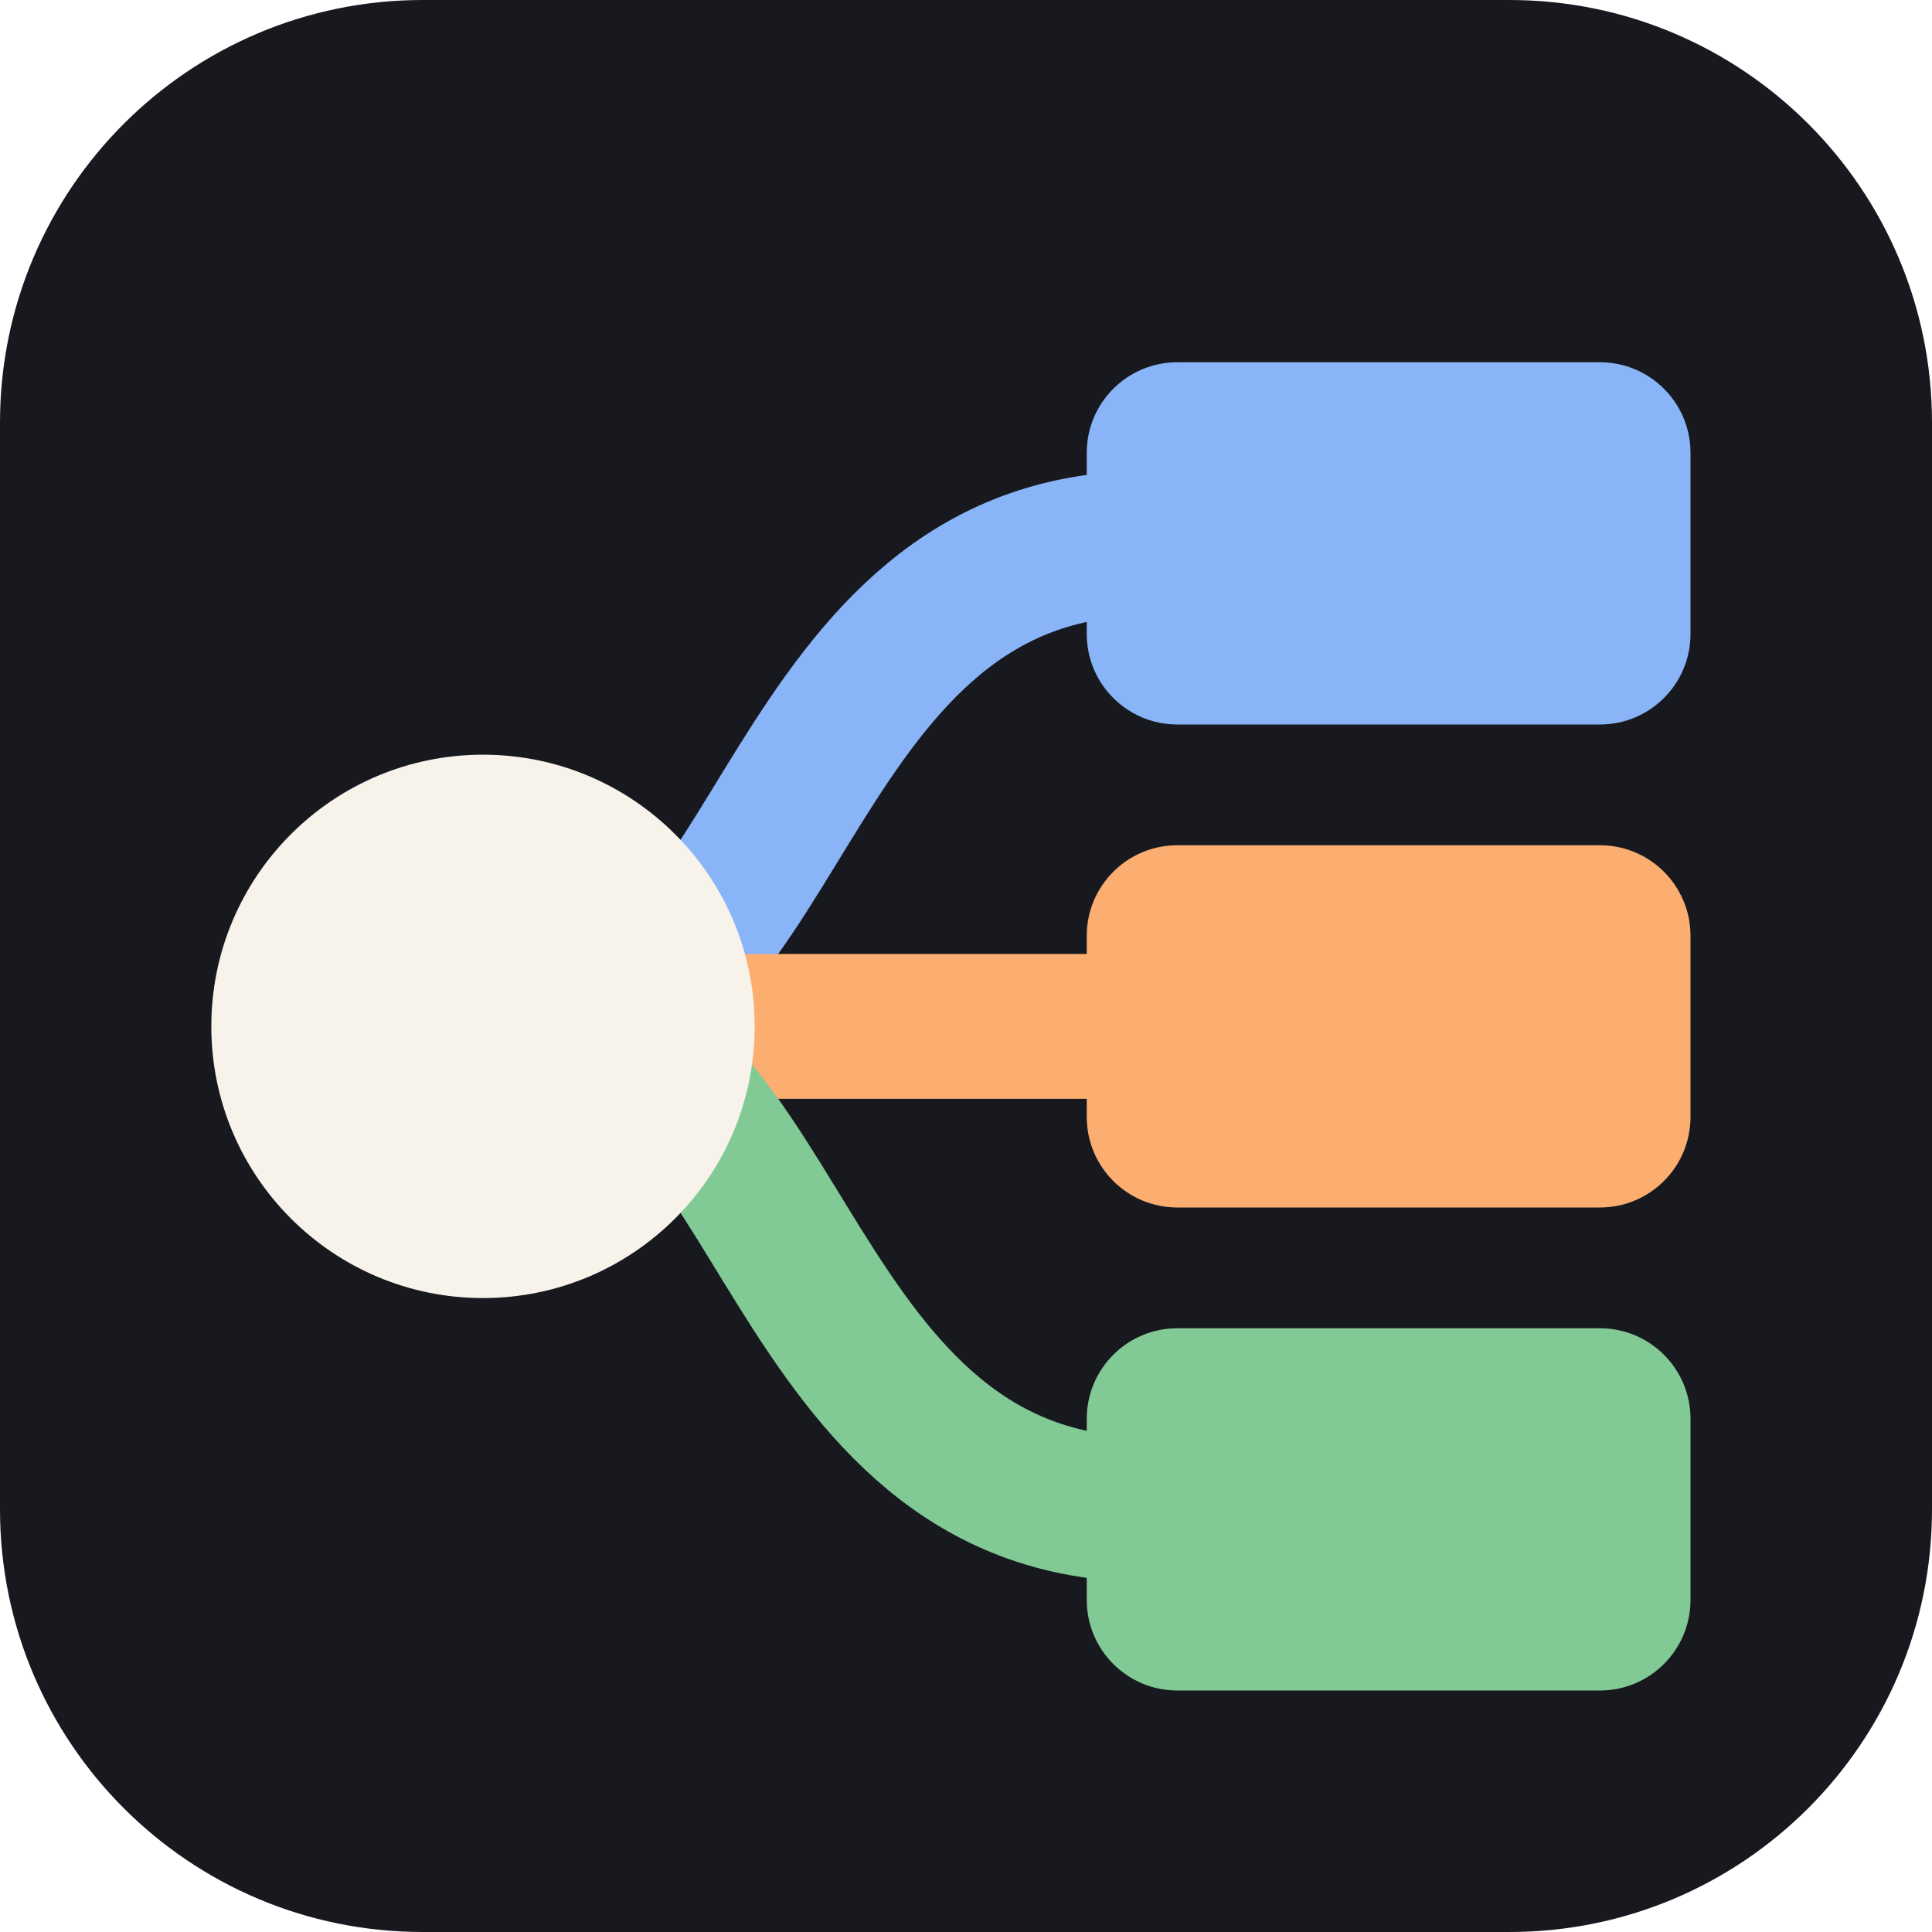
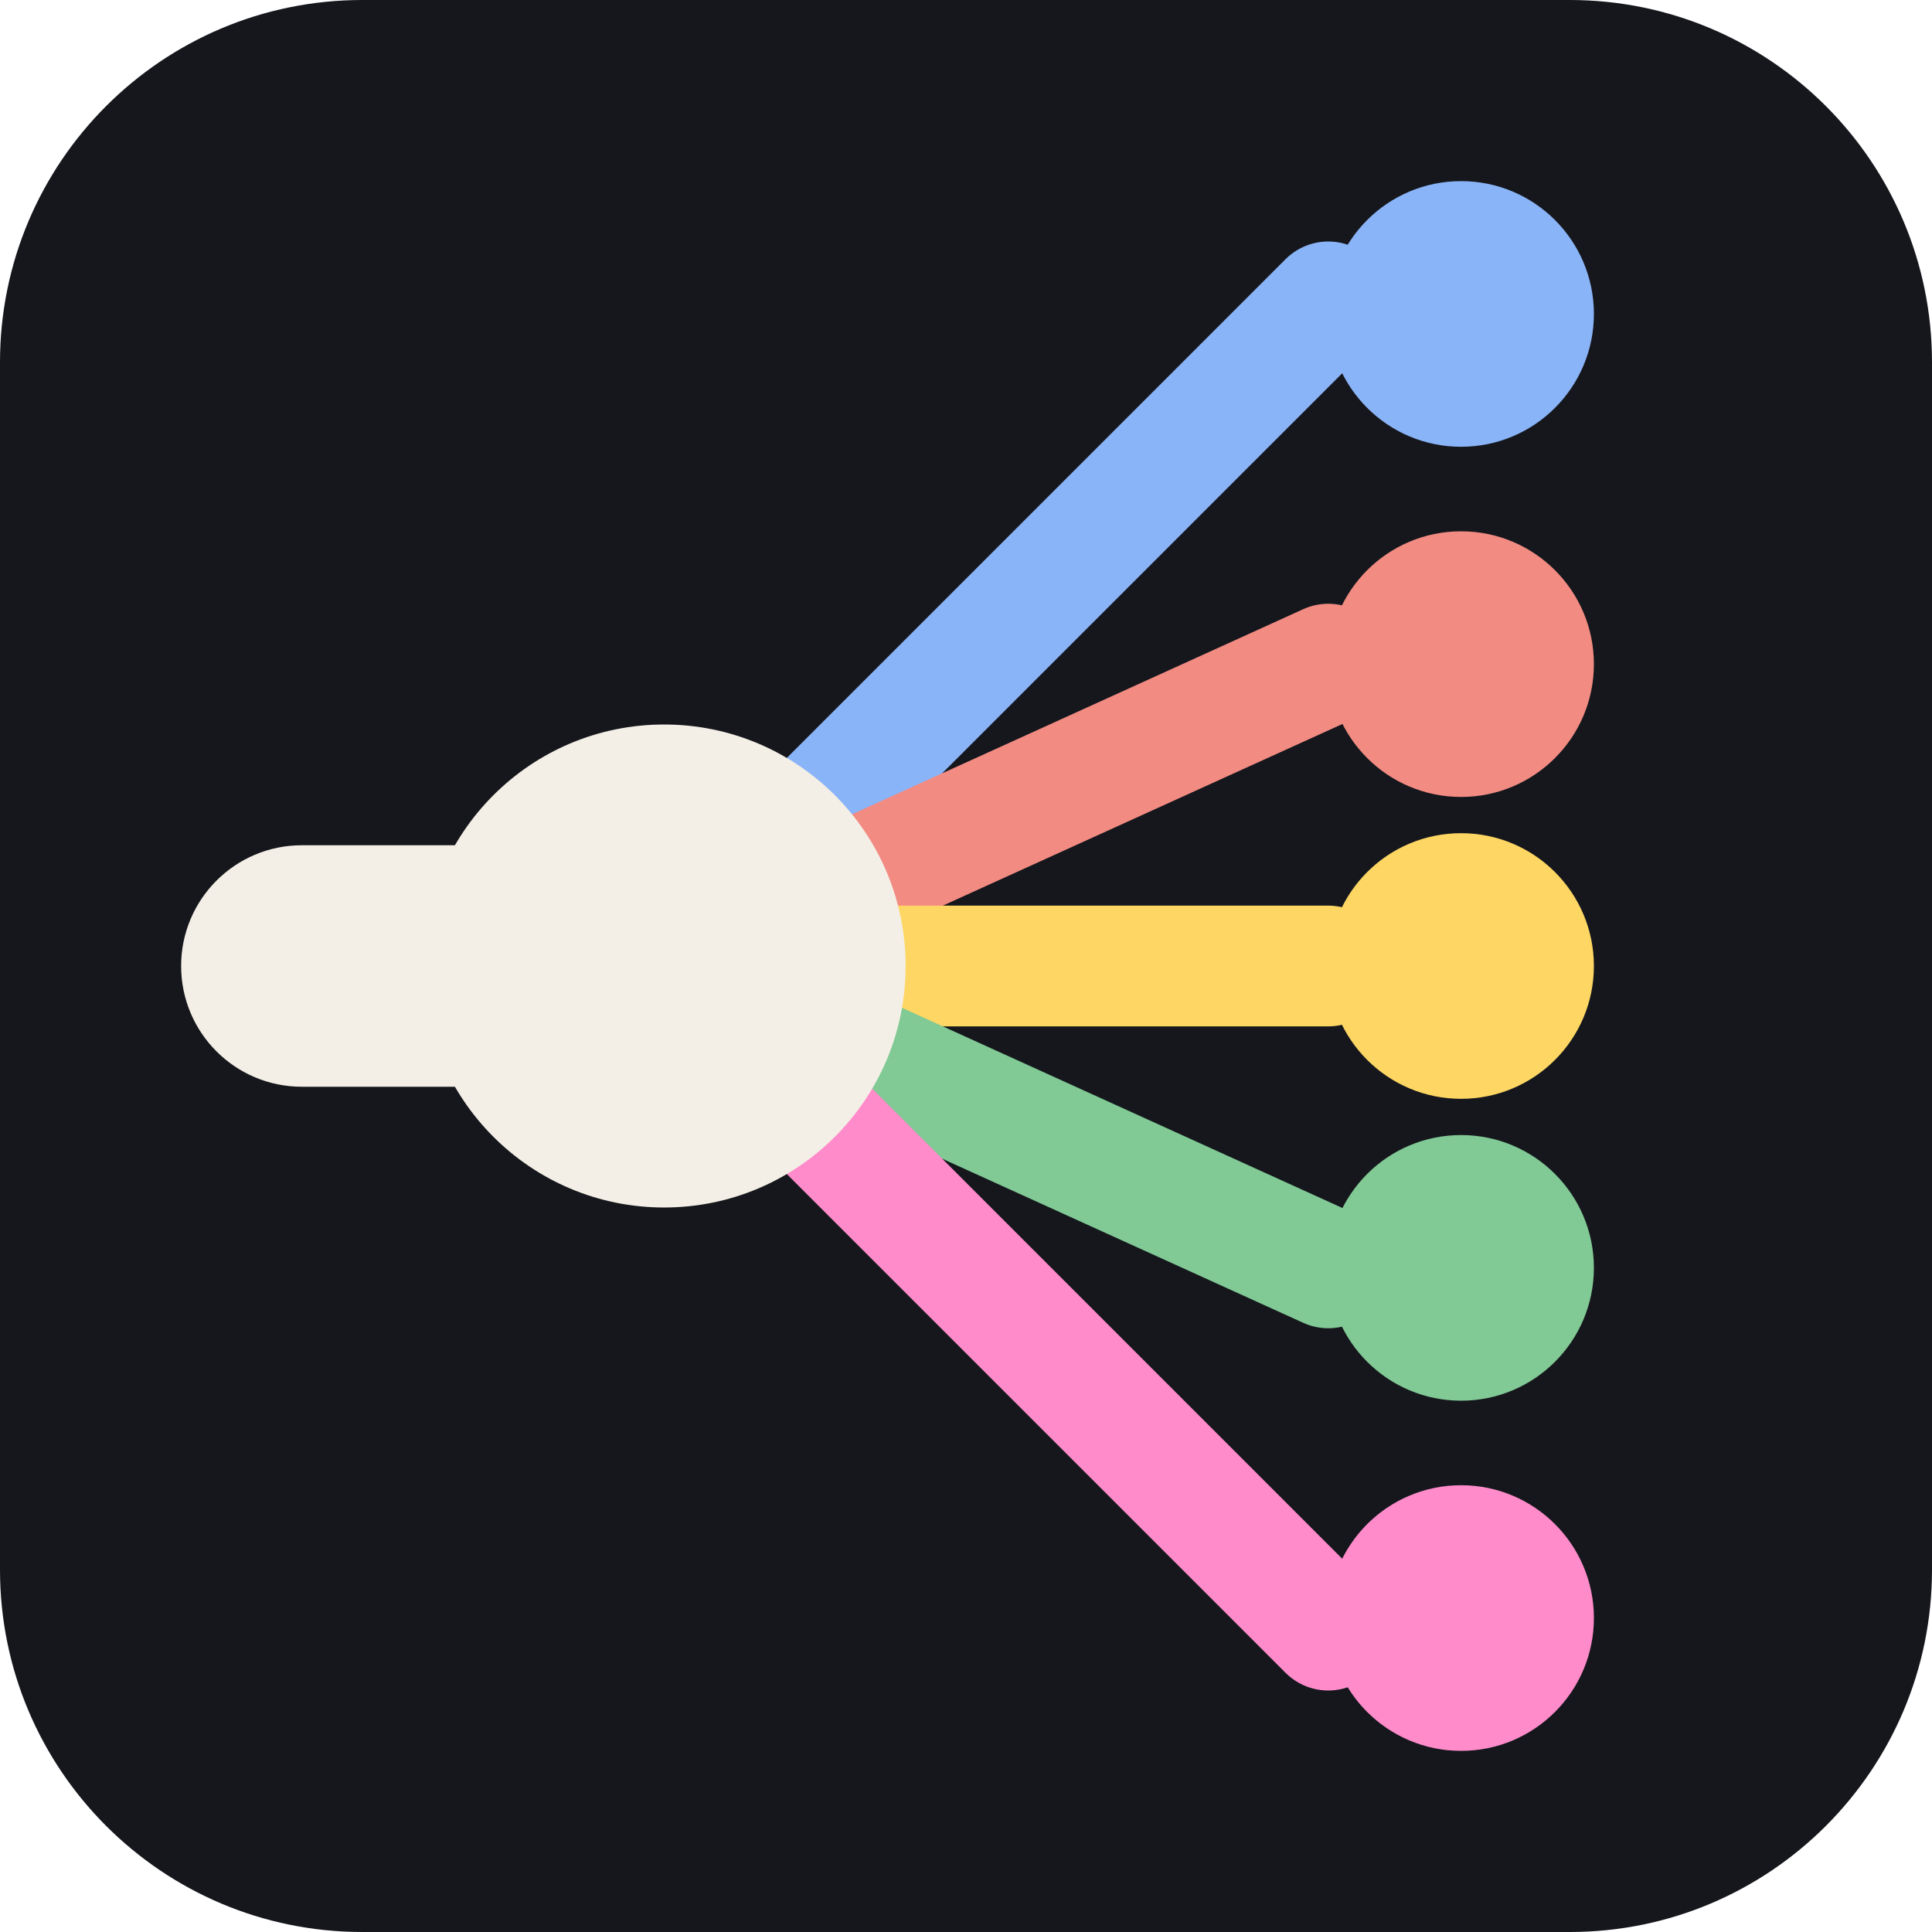
- <svg xmlns="http://www.w3.org/2000/svg" viewBox="0 0 32 32">
-   <rect x="0" y="0" width="32" height="32" rx="7" fill="#17191f" />
-   <g fill="none" stroke-width="2.4" stroke-linecap="round">
-     <path d="M9 17 C 13 17, 13 9, 19 9" stroke="#8ab4f8" />
-     <path d="M9 17 H 19" stroke="#fcad70" />
-     <path d="M9 17 C 13 17, 13 25, 19 25" stroke="#81c995" />
+ <svg xmlns="http://www.w3.org/2000/svg" viewBox="0 0 16 16" shape-rendering="geometricPrecision">
+   <rect x="0" y="0" width="16" height="16" rx="3" fill="#15171c" />
+   <g stroke-width="1" stroke-linecap="round">
+     <path d="M5.5 8 L11 2.5" stroke="#8ab4f8" />
+     <path d="M5.5 8 L11 5.5" stroke="#f28b82" />
+     <path d="M5.5 8 H 11" stroke="#fdd663" />
+     <path d="M5.5 8 L11 10.5" stroke="#81c995" />
+     <path d="M5.5 8 L11 13.5" stroke="#ff8bcb" />
  </g>
-   <rect x="18" y="6" width="10" height="6" rx="1.5" fill="#8ab4f8" />
-   <rect x="18" y="14" width="10" height="6" rx="1.5" fill="#fcad70" />
-   <rect x="18" y="22" width="10" height="6" rx="1.5" fill="#81c995" />
-   <circle cx="8" cy="17" r="4.5" fill="#f7f3ea" />
+   <rect x="1.5" y="7" width="4" height="2" rx="1" fill="#f4efe6" />
+   <circle cx="5.5" cy="8" r="2" fill="#f4efe6" />
+   <rect x="11" y="1.5" width="2.2" height="2.2" rx="1.1" fill="#8ab4f8" />
+   <rect x="11" y="4.4" width="2.2" height="2.2" rx="1.1" fill="#f28b82" />
+   <rect x="11" y="6.9" width="2.2" height="2.2" rx="1.1" fill="#fdd663" />
+   <rect x="11" y="9.4" width="2.2" height="2.2" rx="1.1" fill="#81c995" />
+   <rect x="11" y="12.3" width="2.2" height="2.2" rx="1.1" fill="#ff8bcb" />
</svg>
